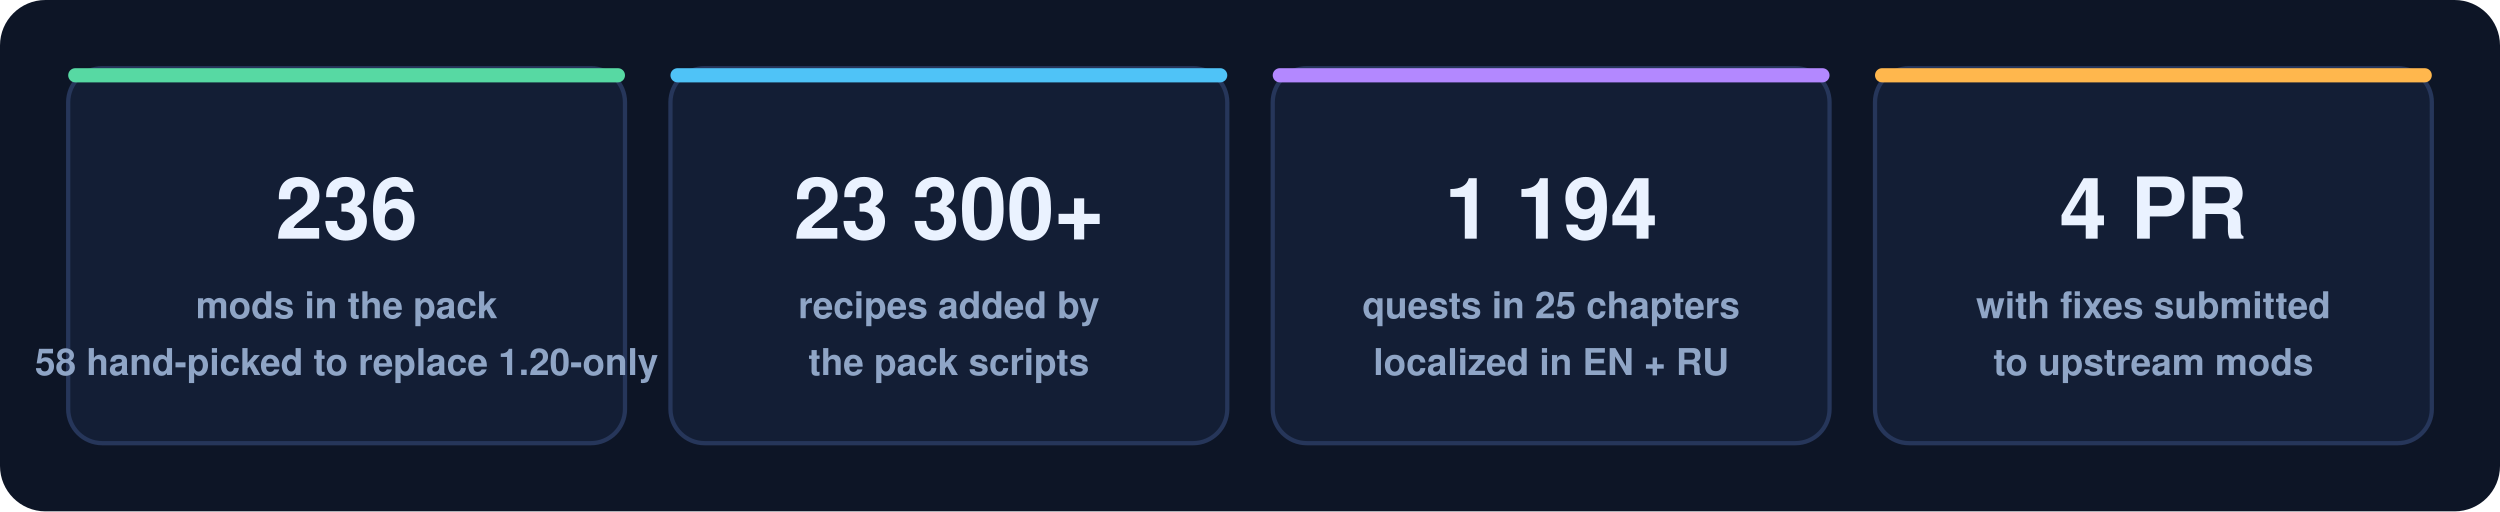
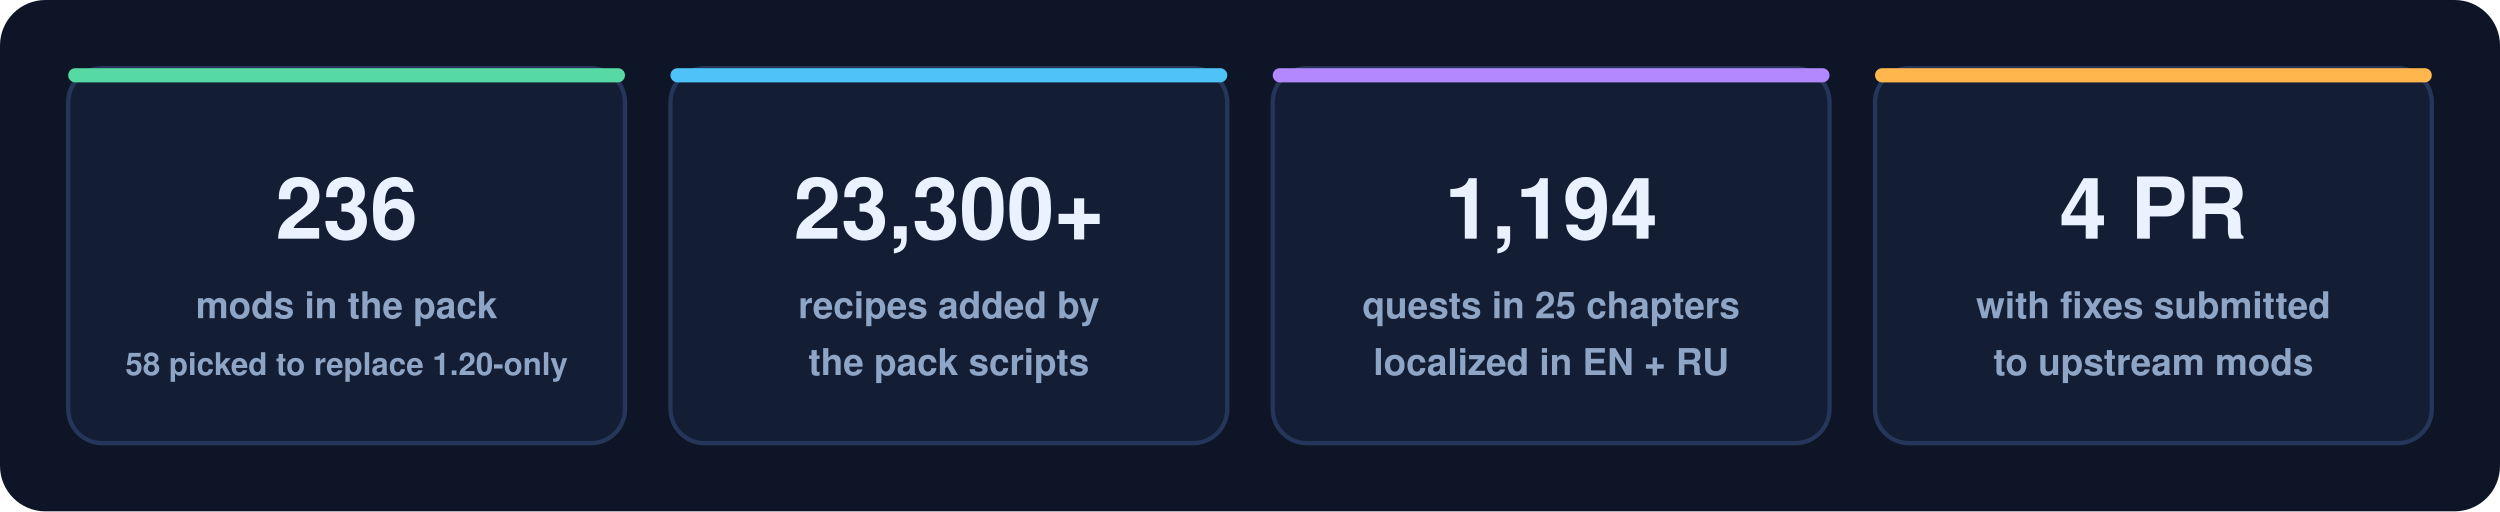
<svg xmlns="http://www.w3.org/2000/svg" width="880" height="180" viewBox="0 0 880 180" role="img" aria-label="Pack stats">
  <defs>
    <style>
      .card { fill: #131e35; stroke: #26365a; stroke-width: 1.5; }
      .num { font: 800 30px 'Segoe UI', Ubuntu, Helvetica, Arial, sans-serif; fill: #eaf2ff; }
      .cap { font: 600 13px 'Segoe UI', Ubuntu, Helvetica, Arial, sans-serif; fill: #8fa5c6; }
+       .capsm { font: 600 11px 'Segoe UI', Ubuntu, Helvetica, Arial, sans-serif; fill: #8fa5c6; }
      .accent-a { fill: #57d9a3; } .accent-b { fill: #4fc3f7; } .accent-c { fill: #b388ff; } .accent-d { fill: #ffb74d; }
    </style>
  </defs>
  <rect width="880" height="180" rx="16" fill="#0d1526" />
  <g>
    <rect x="24" y="24" width="196" height="132" rx="12" class="card" />
    <rect x="24" y="24" width="196" height="5" rx="2.5" class="accent-a" />
    <text x="122" y="84" text-anchor="middle" class="num">236</text>
    <text x="122" y="112" text-anchor="middle" class="cap">mods in the pack</text>
-     <text x="122" y="132" text-anchor="middle" class="cap">58 hand-picked to replace 1.20-only</text>
+     <text x="122" y="132" text-anchor="middle" class="capsm">58 picked to replace 1.20-only</text>
  </g>
  <g>
    <rect x="236" y="24" width="196" height="132" rx="12" class="card" />
    <rect x="236" y="24" width="196" height="5" rx="2.5" class="accent-b" />
-     <text x="334" y="84" text-anchor="middle" class="num">23 300+</text>
+     <text x="334" y="84" text-anchor="middle" class="num">23,300+</text>
    <text x="334" y="112" text-anchor="middle" class="cap">recipes added by</text>
    <text x="334" y="132" text-anchor="middle" class="cap">the pack scripts</text>
  </g>
  <g>
    <rect x="448" y="24" width="196" height="132" rx="12" class="card" />
    <rect x="448" y="24" width="196" height="5" rx="2.5" class="accent-c" />
-     <text x="546" y="84" text-anchor="middle" class="num">1 194</text>
+     <text x="546" y="84" text-anchor="middle" class="num">1,194</text>
    <text x="546" y="112" text-anchor="middle" class="cap">quests in 25 chapters</text>
    <text x="546" y="132" text-anchor="middle" class="cap">localized in EN + RU</text>
  </g>
  <g>
    <rect x="660" y="24" width="196" height="132" rx="12" class="card" />
    <rect x="660" y="24" width="196" height="5" rx="2.5" class="accent-d" />
    <text x="758" y="84" text-anchor="middle" class="num">4 PR</text>
    <text x="758" y="112" text-anchor="middle" class="cap">with fixes submitted</text>
    <text x="758" y="132" text-anchor="middle" class="cap">to upstream mods</text>
  </g>
</svg>
